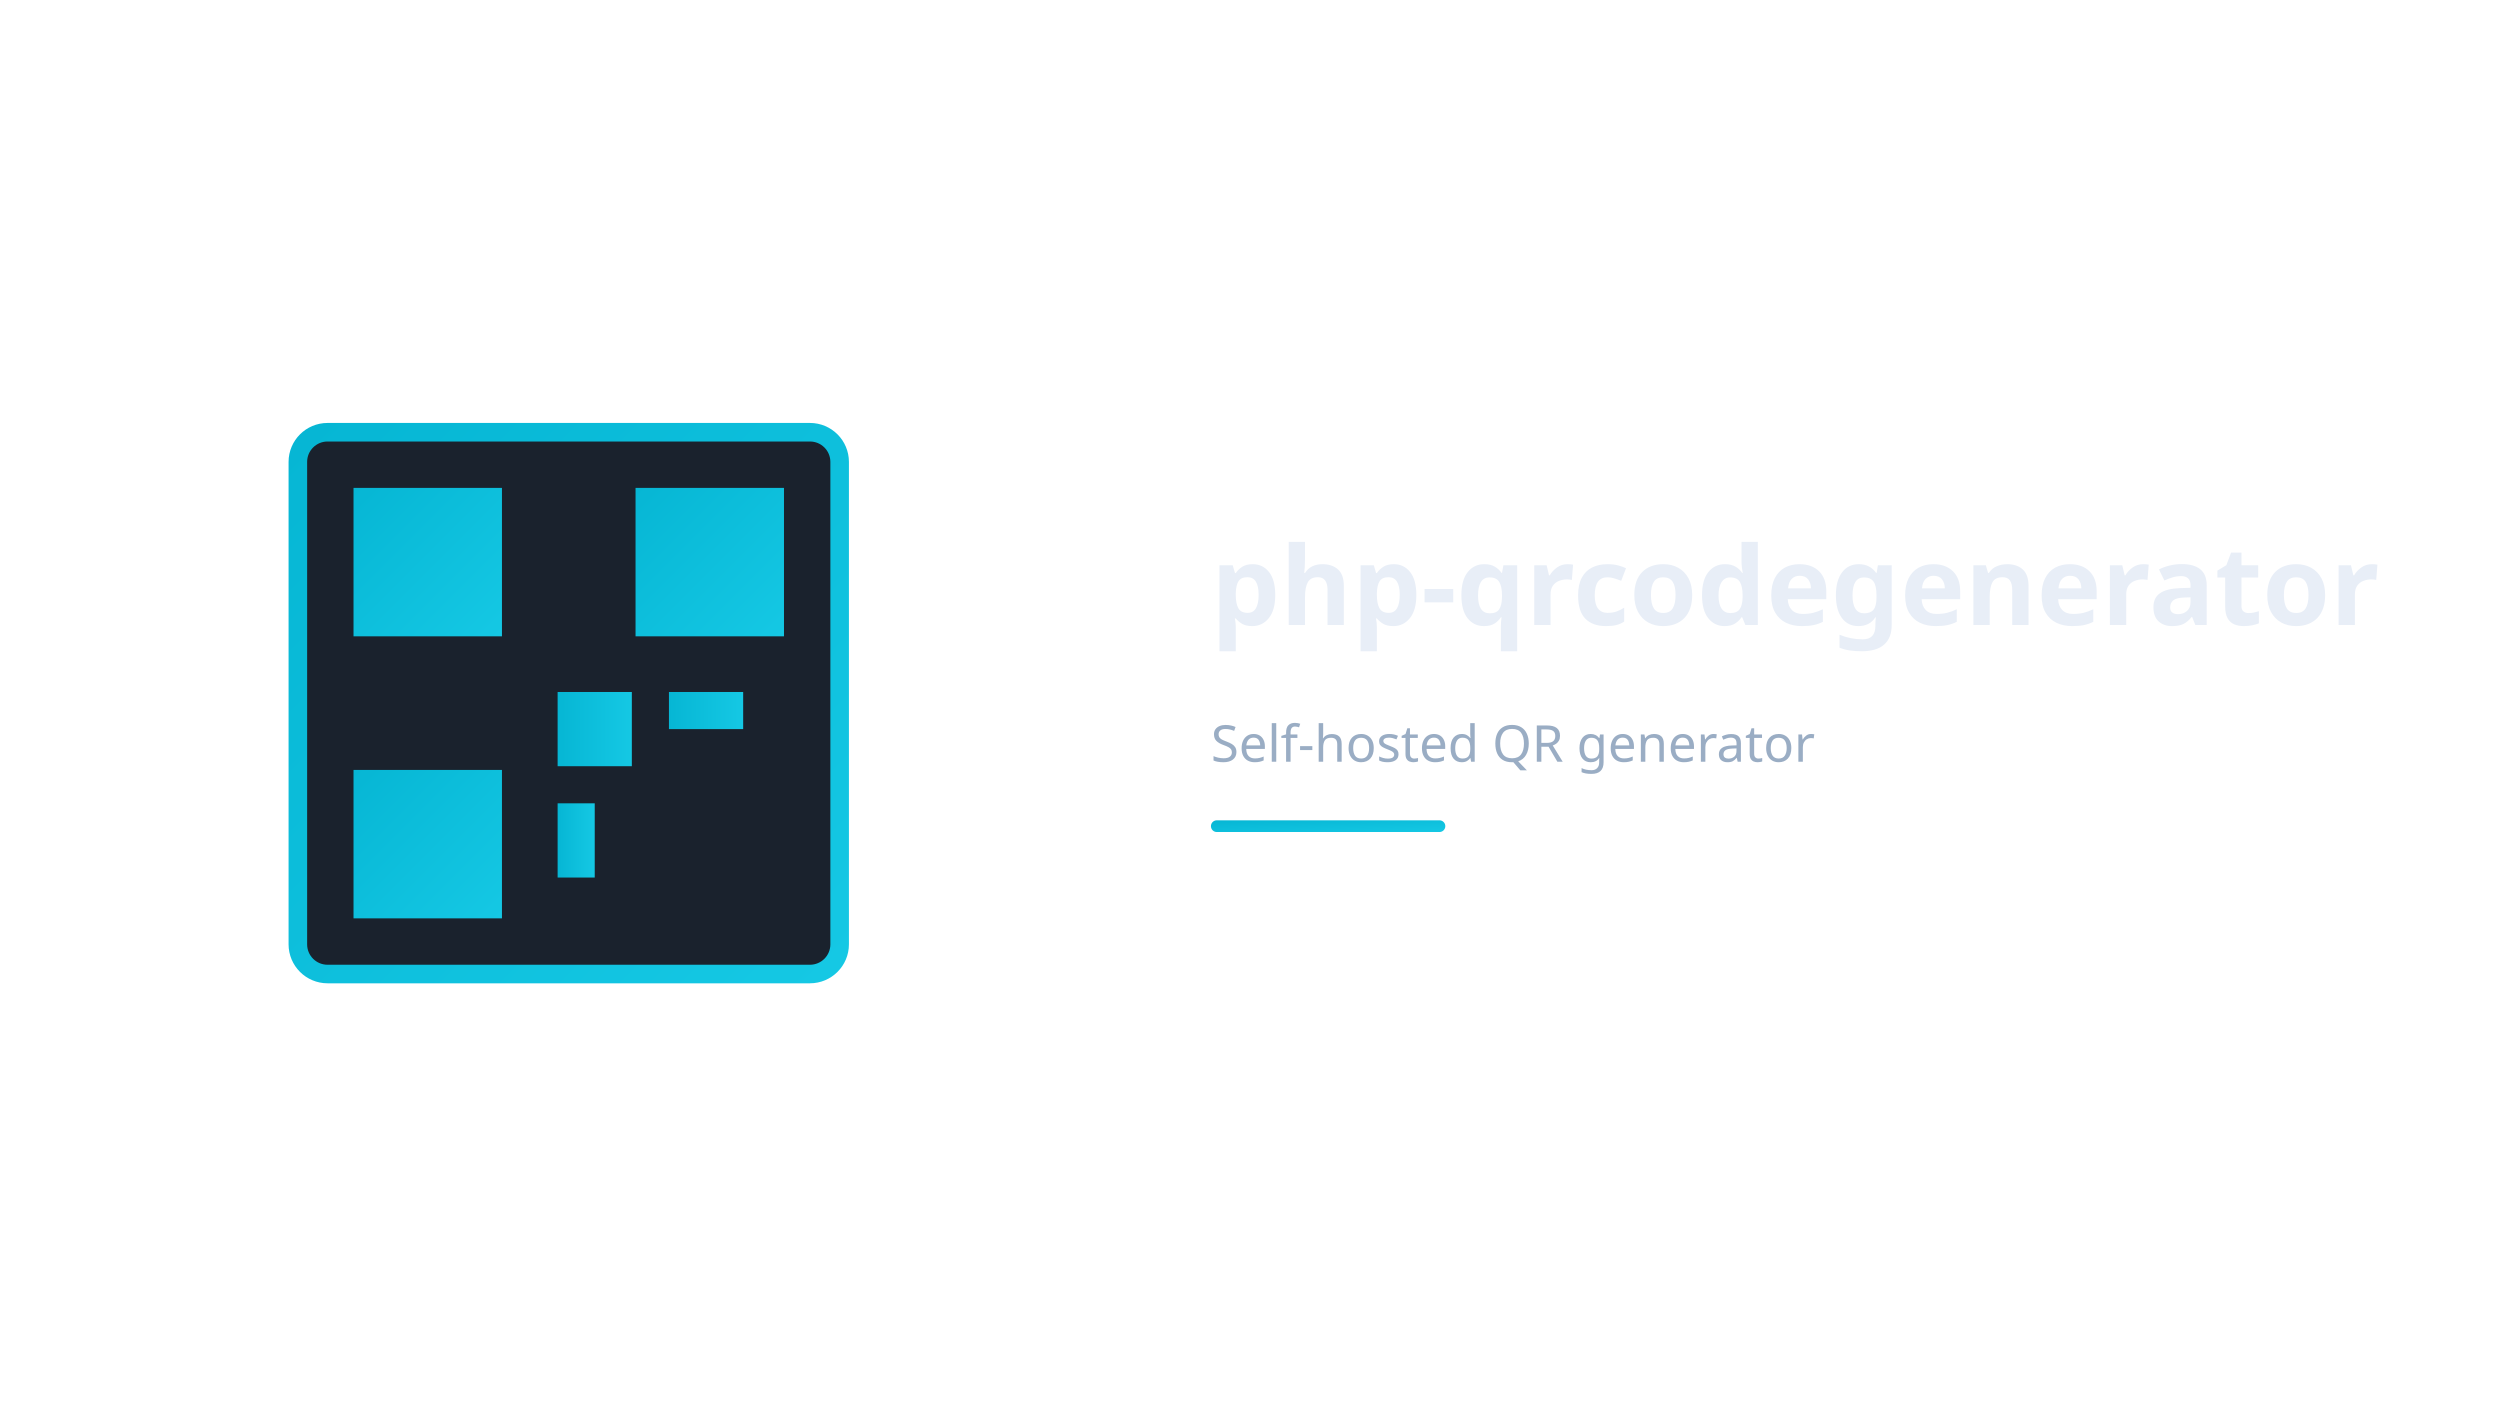
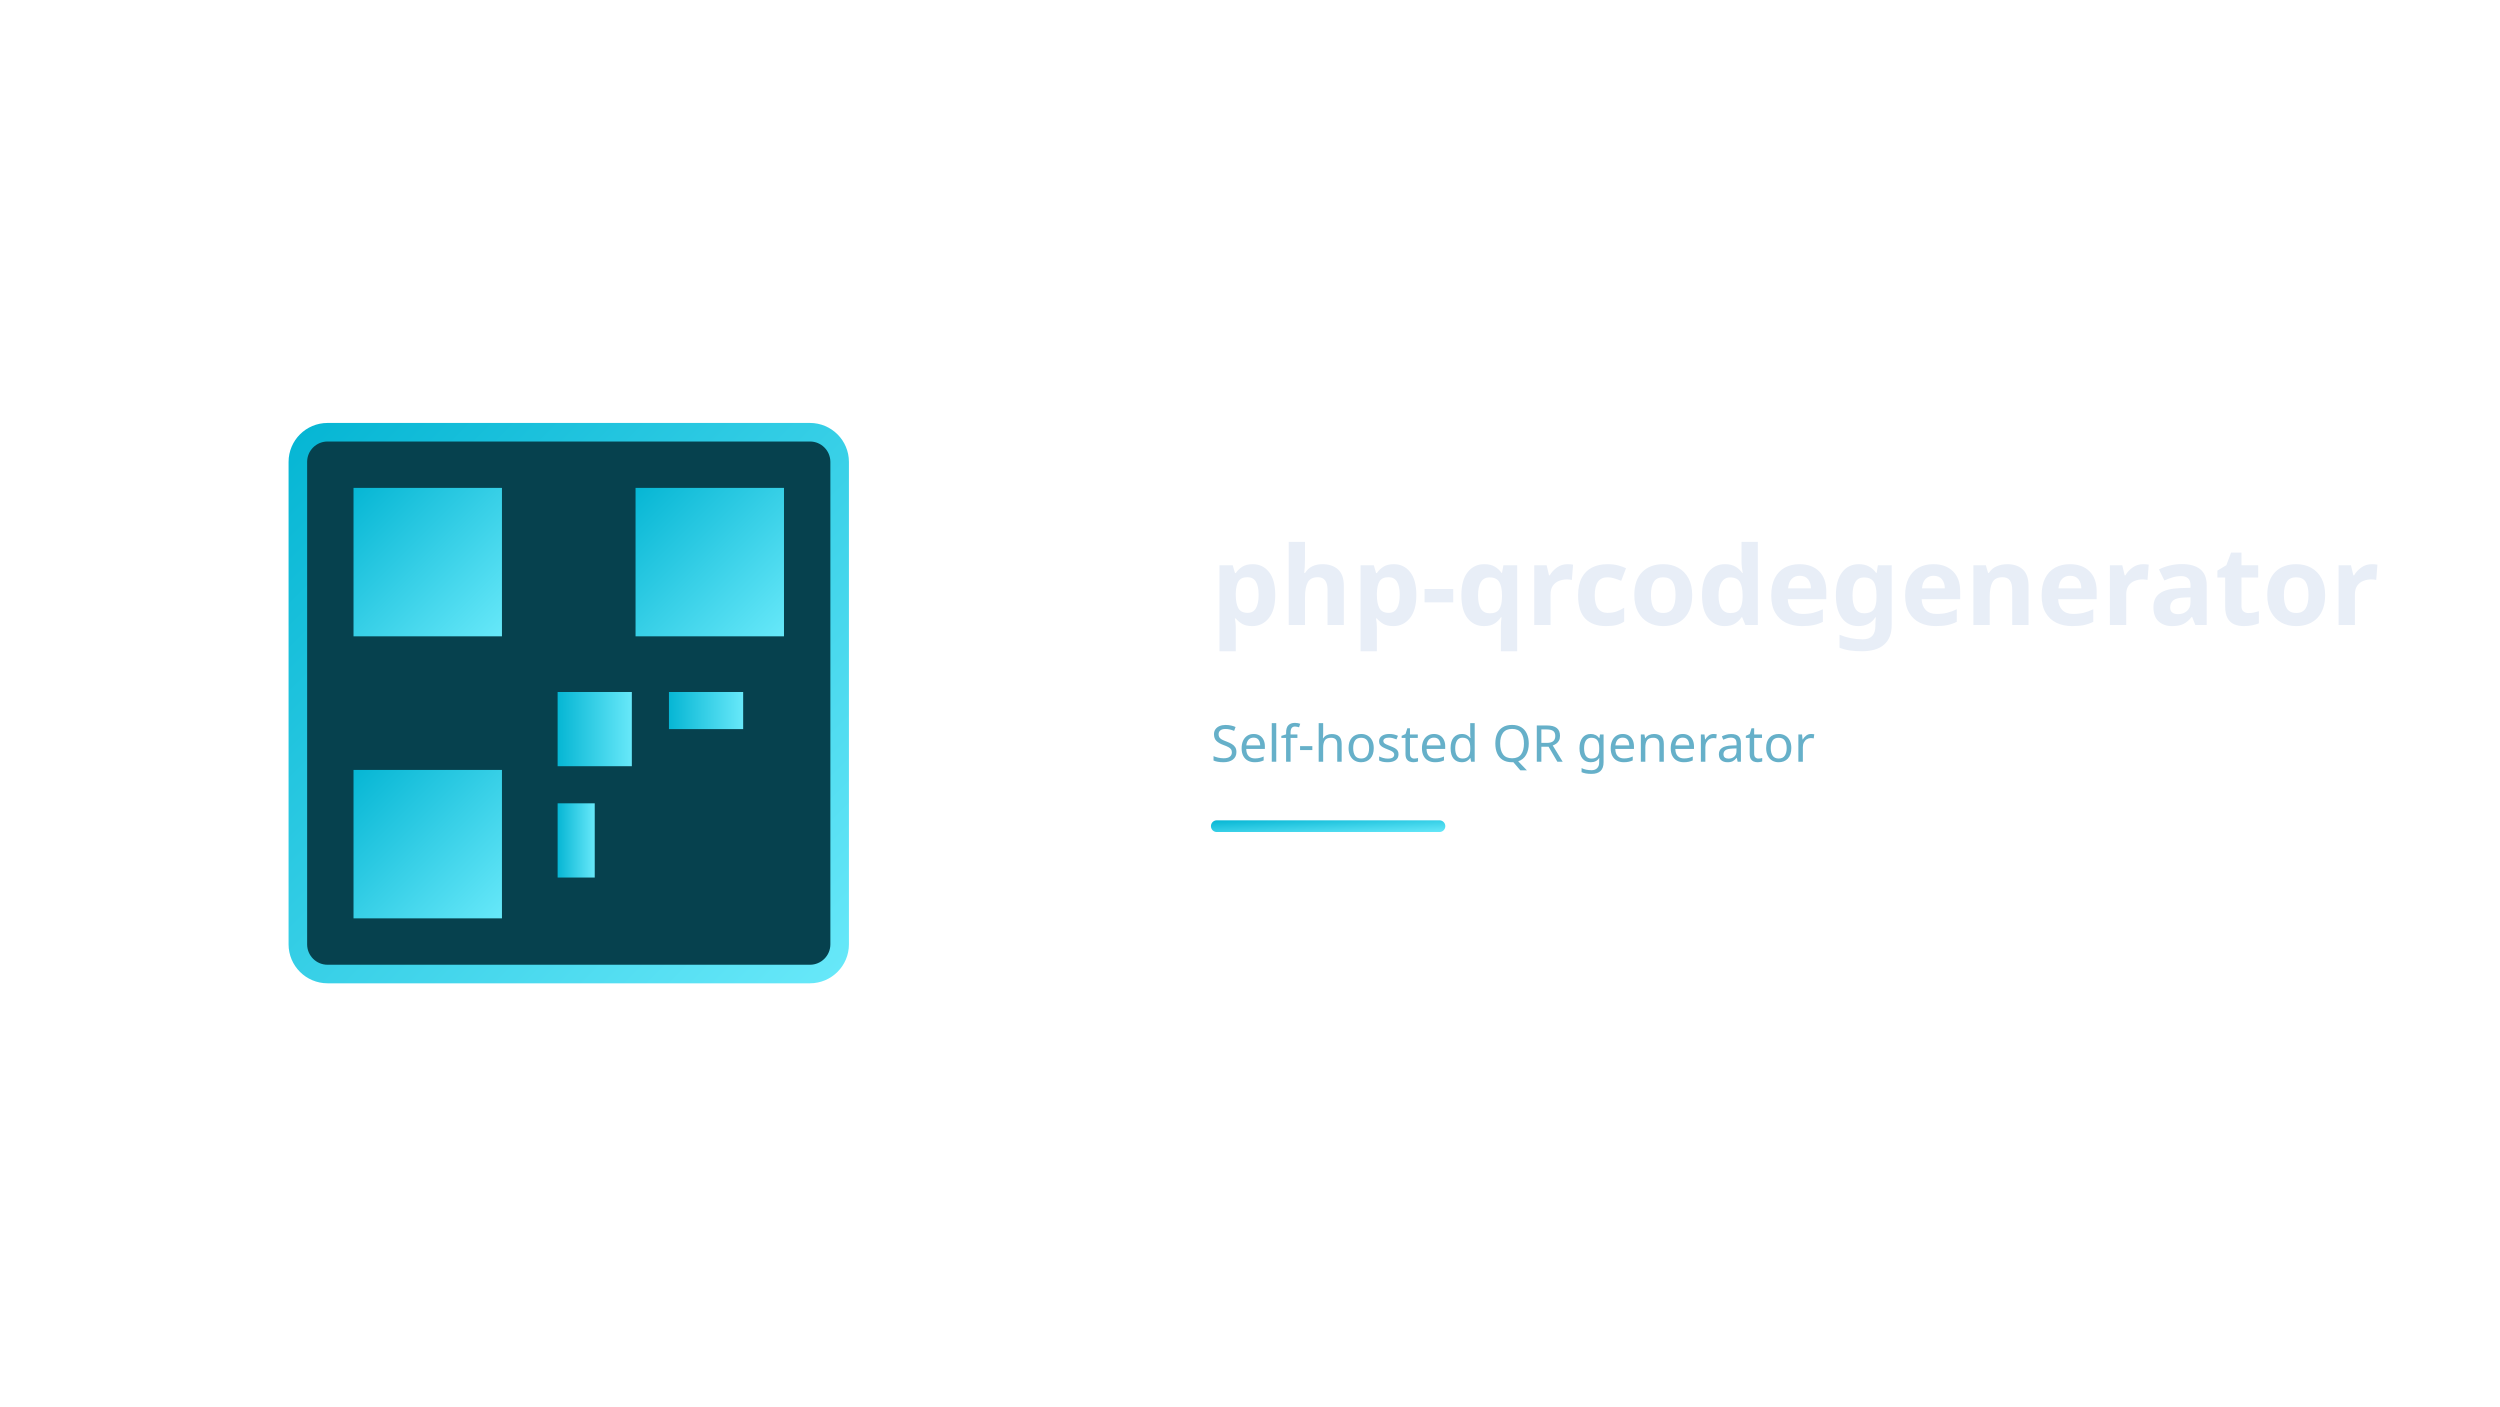
<svg xmlns="http://www.w3.org/2000/svg" viewBox="0 0 1280 720" width="1280" height="720" role="img" aria-label="php-qrcodegenerator">
  <defs>
    <linearGradient id="ac" x1="0" y1="0" x2="1" y2="1">
      <stop offset="0" stop-color="#06b6d4" />
-       <stop offset="1" stop-color="#15c8e4" />
+       <stop offset="1" stop-color="#67e8f9" />
    </linearGradient>
    <linearGradient id="gWarm" x1="0%" y1="0%" x2="100%" y2="0%">
      <stop offset="0%" stop-color="#06b6d4" />
-       <stop offset="100%" stop-color="#15c8e4" />
+       <stop offset="100%" stop-color="#67e8f9" />
    </linearGradient>
    <linearGradient id="canvasGrad" x1="0%" y1="0%" x2="100%" y2="100%">
-       <stop offset="0%" stop-color="#0a0e14" />
-       <stop offset="45%" stop-color="#151c28" />
-       <stop offset="100%" stop-color="#0c1820" />
-     </linearGradient>
-     <linearGradient id="bg" x1="0" y1="0" x2="1" y2="1">
-       <stop offset="0" stop-color="#1e1b4b" />
-       <stop offset="0.55" stop-color="#0f3a4a" />
-       <stop offset="1" stop-color="#0f766e" />
+       <stop offset="0%" stop-color="#05171c" />
+       <stop offset="45%" stop-color="#063742" />
+       <stop offset="100%" stop-color="#06141a" />
    </linearGradient>
    <radialGradient id="glowA" cx="18%" cy="22%" r="55%">
-       <stop offset="0%" stop-color="#06b6d4" stop-opacity="0.22" />
+       <stop offset="0%" stop-color="#06b6d4" stop-opacity="0.28" />
      <stop offset="100%" stop-color="#06b6d4" stop-opacity="0" />
    </radialGradient>
    <radialGradient id="glowB" cx="88%" cy="78%" r="50%">
-       <stop offset="0%" stop-color="#15c8e4" stop-opacity="0.20" />
-       <stop offset="100%" stop-color="#15c8e4" stop-opacity="0" />
+       <stop offset="0%" stop-color="#67e8f9" stop-opacity="0.24" />
+       <stop offset="100%" stop-color="#67e8f9" stop-opacity="0" />
    </radialGradient>
  </defs>
  <g transform="translate(48 116.8) scale(0.95)">
-     <rect x="110" y="110" width="292" height="292" rx="16" fill="#1a222d" stroke="url(#ac)" stroke-width="10" />
+     <rect x="110" y="110" width="292" height="292" rx="16" fill="#06414e" stroke="url(#ac)" stroke-width="10" />
    <rect x="140" y="140" width="80" height="80" fill="url(#ac)" />
    <rect x="292" y="140" width="80" height="80" fill="url(#ac)" />
    <rect x="140" y="292" width="80" height="80" fill="url(#ac)" />
    <rect x="250" y="250" width="40" height="40" fill="url(#gWarm)" />
    <rect x="310" y="250" width="40" height="20" fill="url(#gWarm)" />
    <rect x="250" y="310" width="20" height="40" fill="url(#gWarm)" />
  </g>
  <text x="620" y="320" font-family="Segoe UI, system-ui, sans-serif" font-size="56" font-weight="700" fill="#e8eef7">php-qrcodegenerator</text>
-   <text x="620" y="390" font-family="Segoe UI, system-ui, sans-serif" font-size="26" font-weight="500" fill="#9aadc4">Self-hosted QR generator</text>
+   <text x="620" y="390" font-family="Segoe UI, system-ui, sans-serif" font-size="26" font-weight="500" fill="#66b0c9">Self-hosted QR generator</text>
  <rect x="620" y="420" width="120" height="6" rx="3" fill="url(#ac)" />
</svg>
